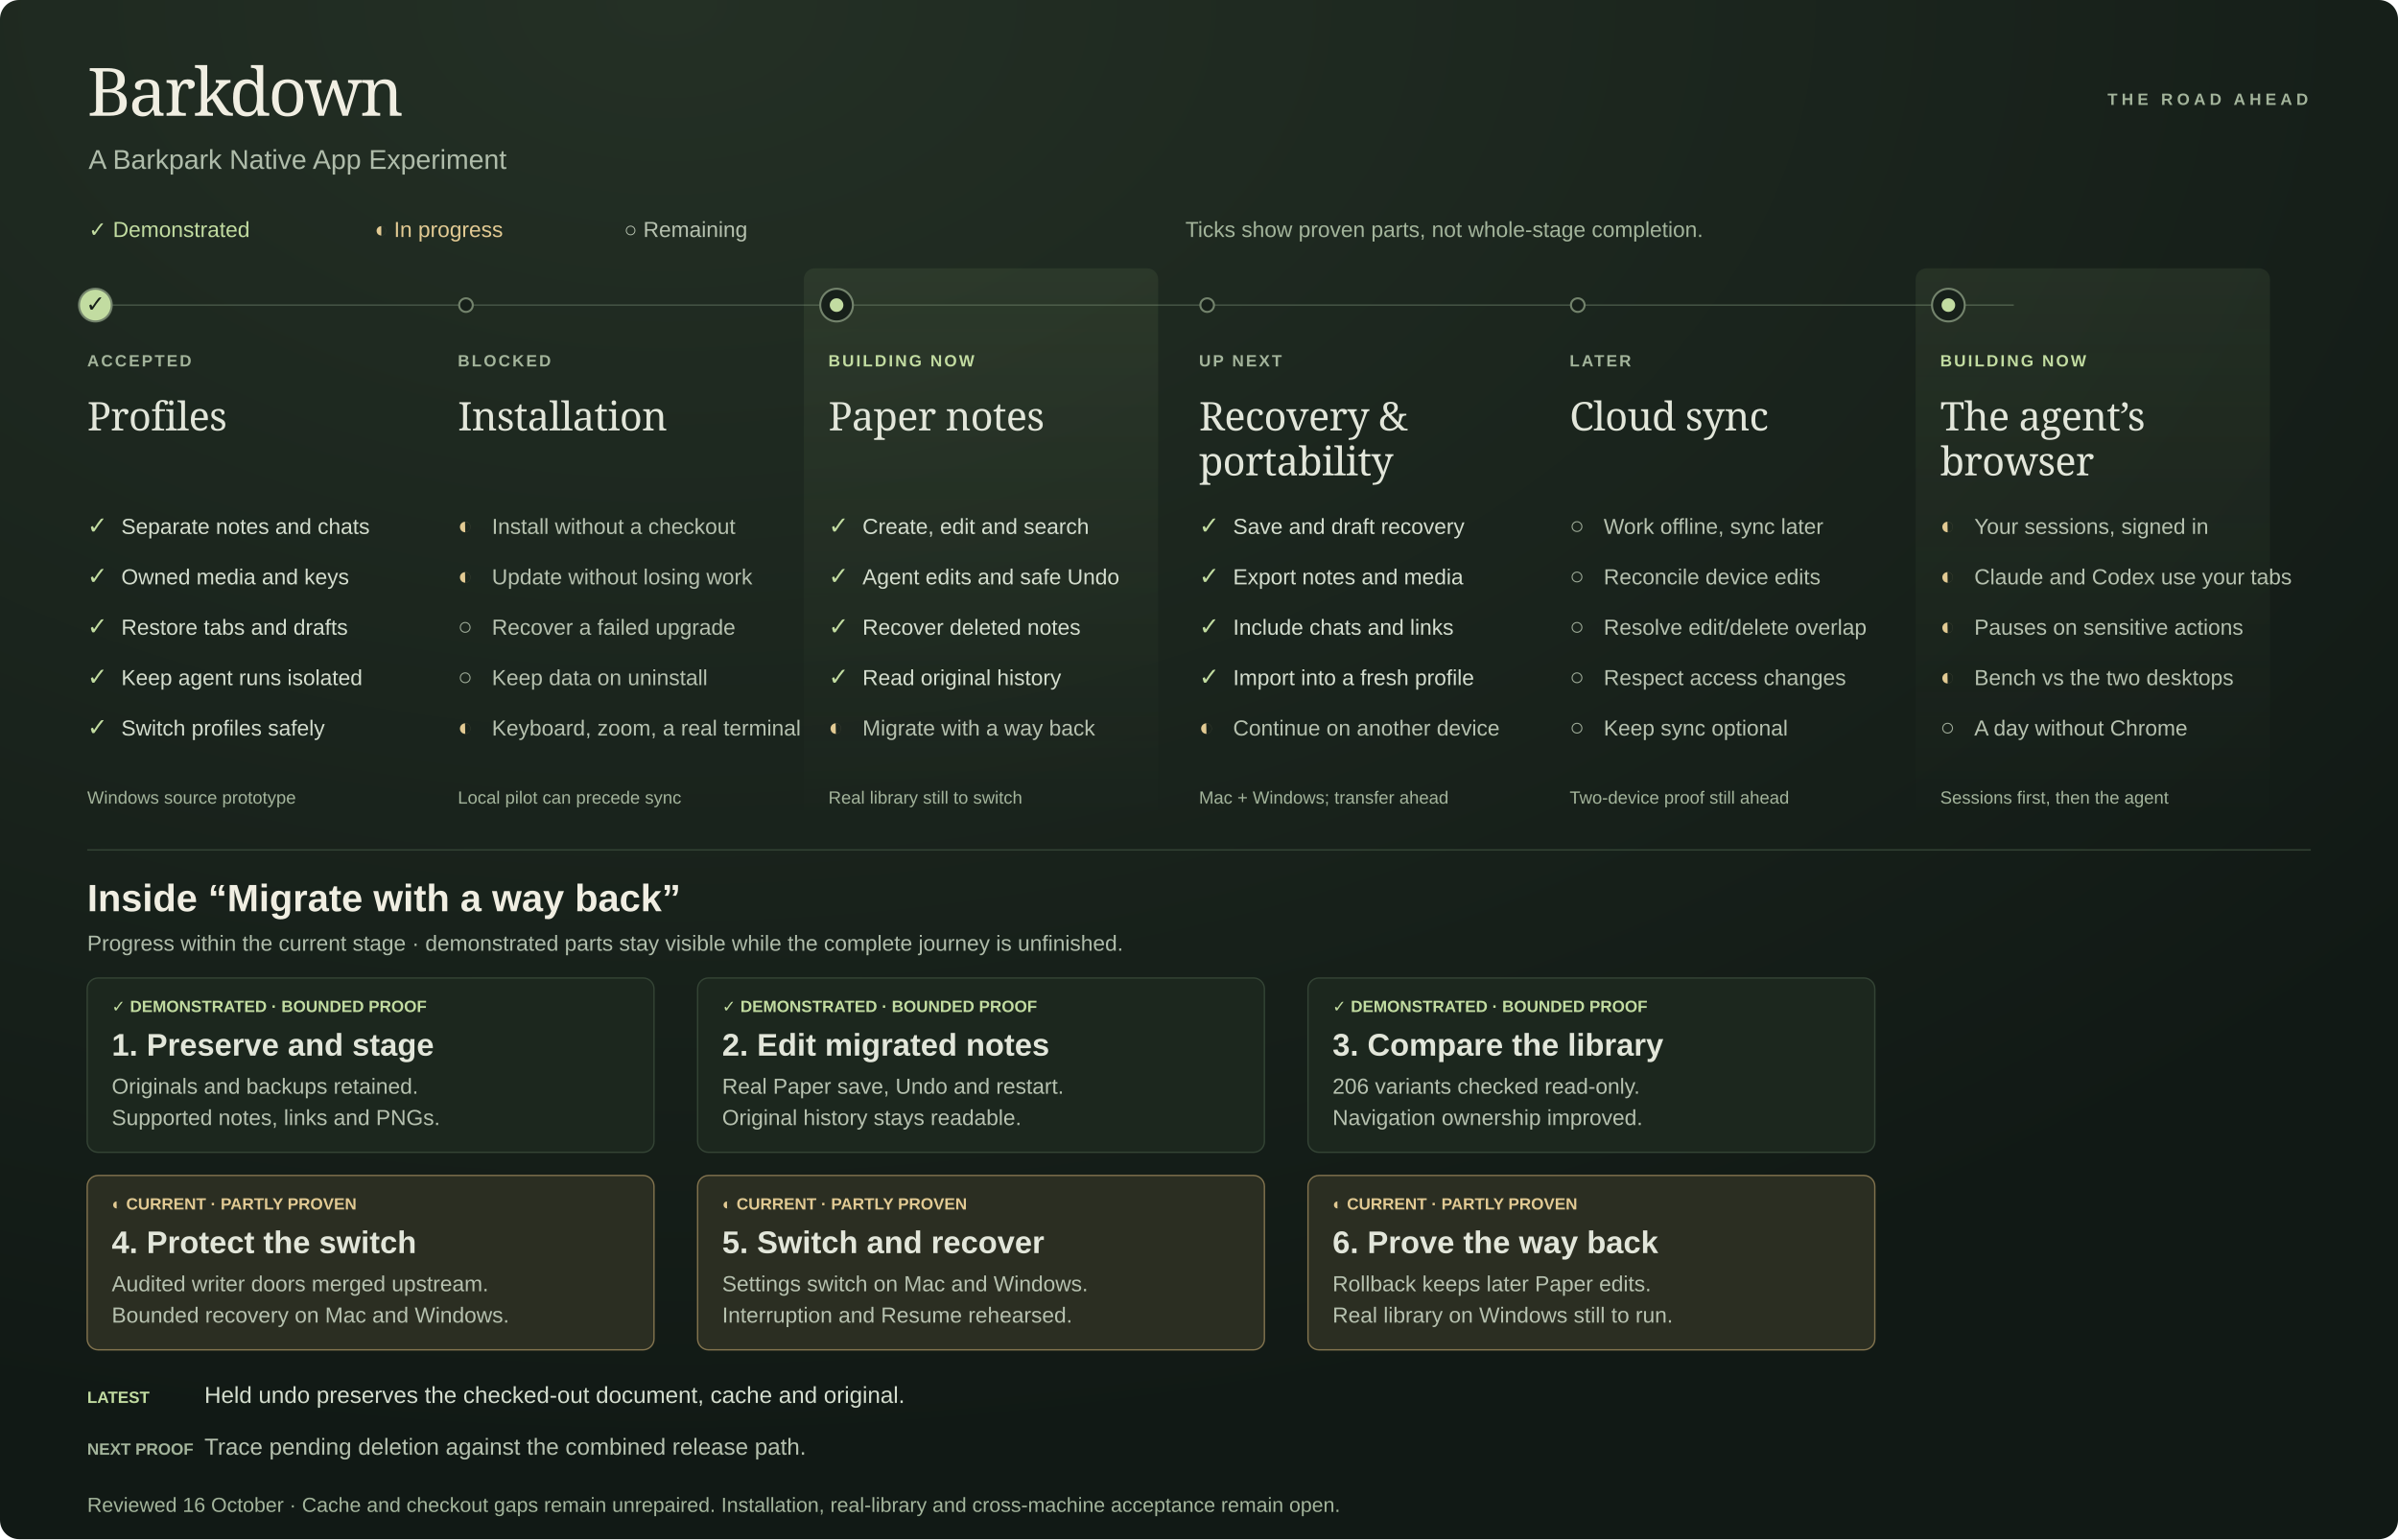
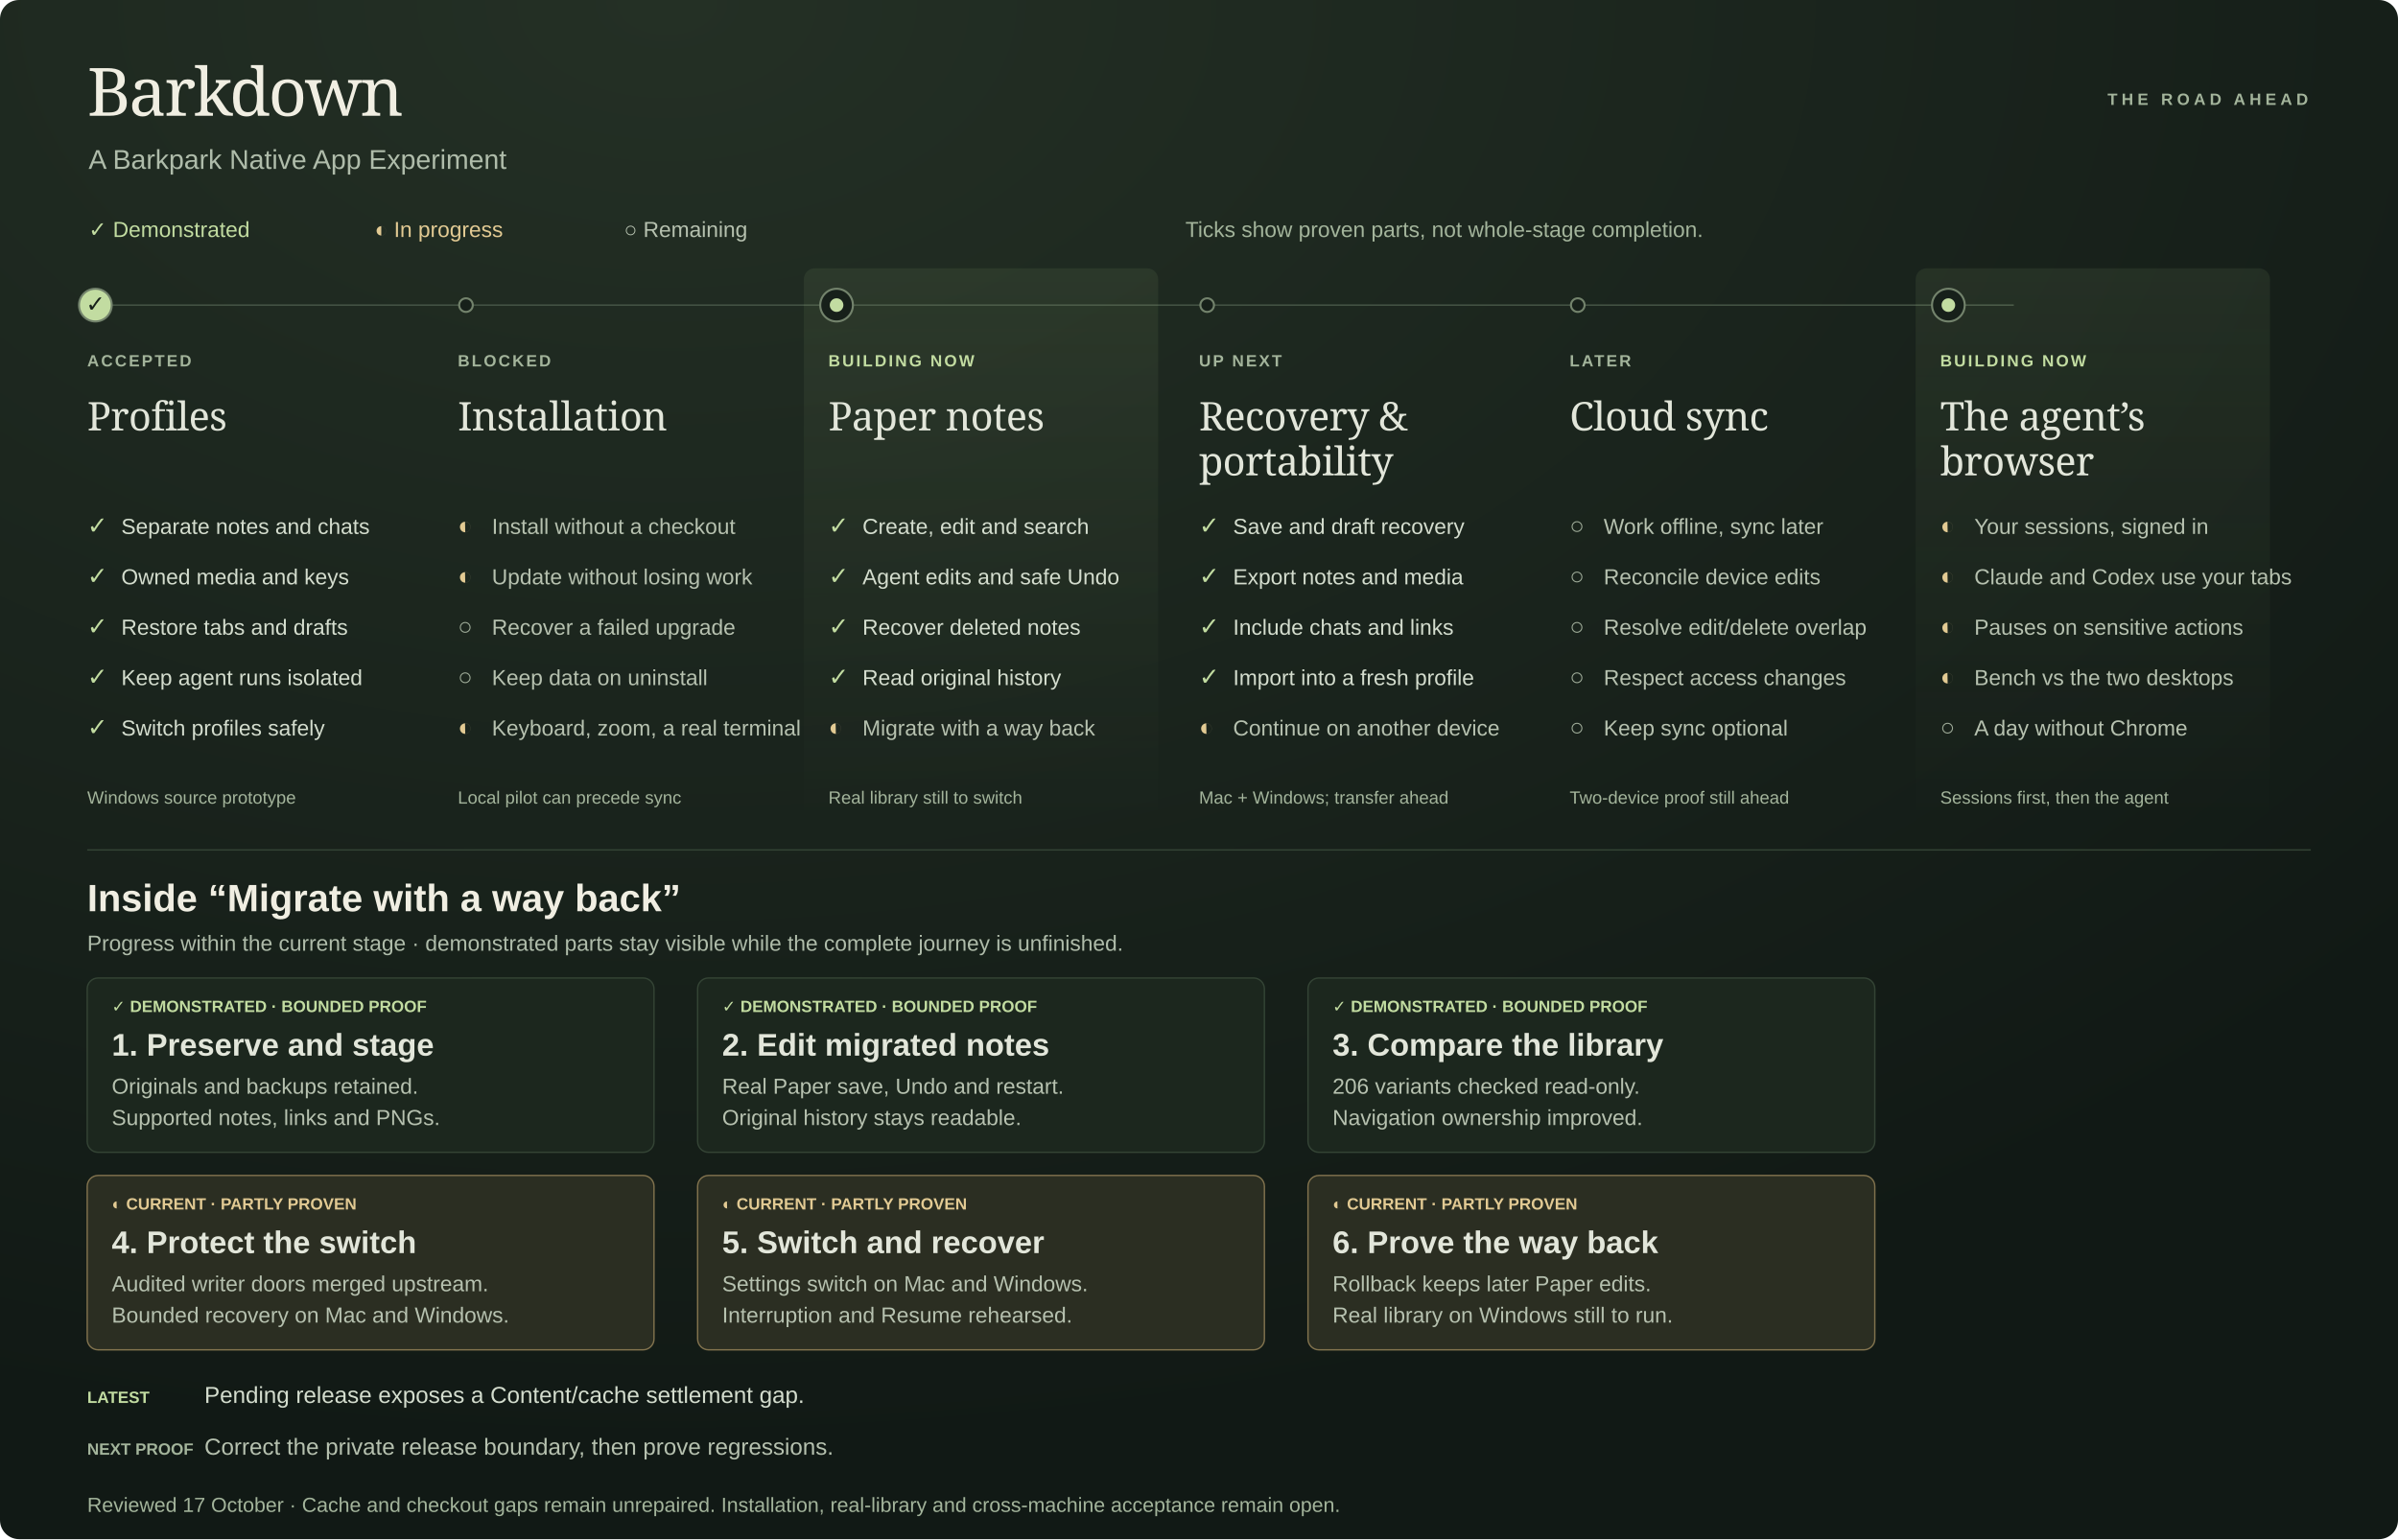
<svg xmlns="http://www.w3.org/2000/svg" width="1760" height="1130" viewBox="0 0 1760 1130" role="img" aria-labelledby="title desc">
  <defs>
    <radialGradient id="background" cx="28%" cy="0%" r="95%">
      <stop stop-color="#243025" />
      <stop offset="1" stop-color="#111915" />
    </radialGradient>
    <linearGradient id="focus" x2="0" y2="1">
      <stop stop-color="#a9c787" stop-opacity=".09" />
      <stop offset="1" stop-color="#a9c787" stop-opacity="0" />
    </linearGradient>
  </defs>
  <g font-family="Segoe UI, Arial, sans-serif">
    <rect width="1760" height="1130" rx="14" fill="url(#background)" />
    <text x="64" y="85" font-family="Georgia, serif" font-size="49" letter-spacing="-1.5" fill="#f0eee2">Barkdown</text>
    <text x="65" y="124" font-size="20" fill="#afbcaa" font-weight="400">A Barkpark Native App Experiment</text>
    <text x="1694" y="77" text-anchor="end" font-size="12" font-weight="600" letter-spacing="3" fill="#a3b49b">THE ROAD AHEAD</text>
    <text x="65" y="174" font-size="16" fill="#c2dca1" font-weight="400">✓  Demonstrated</text>
    <text x="275" y="174" font-size="16" fill="#e2ca93" font-weight="400">◐  In progress</text>
    <text x="458" y="174" font-size="16" fill="#b6c1af" font-weight="400">○  Remaining</text>
    <text x="870" y="174" font-size="16" fill="#a3b49b" font-weight="400">Ticks show proven parts, not whole-stage completion.</text>
    <path d="M70 224H1478" stroke="#475747" stroke-width="1" />
    <g data-phase="P1">
      <circle cx="70" cy="224" r="12" fill="#c2dca1" stroke="#73836c" stroke-width="1.5" />
      <text x="63" y="229" font-size="17" fill="#17201a" font-weight="600">✓</text>
      <text x="64" y="269" font-size="12" letter-spacing="1.5" font-weight="600" fill="#a3b49b">ACCEPTED</text>
      <text x="64" y="316" dy="0" font-family="Georgia, serif" font-size="29" letter-spacing="-.4" fill="#e2e6da">Profiles</text>
      <text x="64" y="392" font-size="18" fill="#c2dca1" font-weight="600">✓</text>
      <text x="89" y="392" font-size="16" fill="#d4ddce" font-weight="400">Separate notes and chats</text>
      <text x="64" y="429" font-size="18" fill="#c2dca1" font-weight="600">✓</text>
      <text x="89" y="429" font-size="16" fill="#d4ddce" font-weight="400">Owned media and keys</text>
      <text x="64" y="466" font-size="18" fill="#c2dca1" font-weight="600">✓</text>
      <text x="89" y="466" font-size="16" fill="#d4ddce" font-weight="400">Restore tabs and drafts</text>
      <text x="64" y="503" font-size="18" fill="#c2dca1" font-weight="600">✓</text>
      <text x="89" y="503" font-size="16" fill="#d4ddce" font-weight="400">Keep agent runs isolated</text>
      <text x="64" y="540" font-size="18" fill="#c2dca1" font-weight="600">✓</text>
      <text x="89" y="540" font-size="16" fill="#d4ddce" font-weight="400">Switch profiles safely</text>
      <text x="64" y="590" font-size="13" fill="#a3b49b" font-weight="400">Windows source prototype</text>
    </g>
    <g data-phase="P5">
      <circle cx="342" cy="224" r="5" fill="#17201a" stroke="#73836c" stroke-width="1.5" />
      <text x="336" y="269" font-size="12" letter-spacing="1.5" font-weight="600" fill="#a3b49b">BLOCKED</text>
      <text x="336" y="316" dy="0" font-family="Georgia, serif" font-size="29" letter-spacing="-.4" fill="#e2e6da">Installation</text>
      <text x="336" y="392" font-size="18" fill="#e2ca93" font-weight="600">◐</text>
      <text x="361" y="392" font-size="16" fill="#b6c1af" font-weight="400">Install without a checkout</text>
      <text x="336" y="429" font-size="18" fill="#e2ca93" font-weight="600">◐</text>
      <text x="361" y="429" font-size="16" fill="#b6c1af" font-weight="400">Update without losing work</text>
      <text x="336" y="466" font-size="18" fill="#9fac99" font-weight="600">○</text>
      <text x="361" y="466" font-size="16" fill="#b6c1af" font-weight="400">Recover a failed upgrade</text>
      <text x="336" y="503" font-size="18" fill="#9fac99" font-weight="600">○</text>
      <text x="361" y="503" font-size="16" fill="#b6c1af" font-weight="400">Keep data on uninstall</text>
      <text x="336" y="540" font-size="18" fill="#e2ca93" font-weight="600">◐</text>
      <text x="361" y="540" font-size="16" fill="#b6c1af" font-weight="400">Keyboard, zoom, a real terminal</text>
      <text x="336" y="590" font-size="13" fill="#a3b49b" font-weight="400">Local pilot can precede sync</text>
    </g>
    <g data-phase="P2">
      <rect x="590" y="197" width="260" height="410" rx="8" fill="url(#focus)" />
      <circle cx="614" cy="224" r="12" fill="#17201a" stroke="#73836c" stroke-width="1.5" />
      <circle cx="614" cy="224" r="5" fill="#c2dca1" />
      <text x="608" y="269" font-size="12" letter-spacing="1.5" font-weight="600" fill="#c2dca1">BUILDING NOW</text>
      <text x="608" y="316" dy="0" font-family="Georgia, serif" font-size="29" letter-spacing="-.4" fill="#e2e6da">Paper notes</text>
      <text x="608" y="392" font-size="18" fill="#c2dca1" font-weight="600">✓</text>
      <text x="633" y="392" font-size="16" fill="#d4ddce" font-weight="400">Create, edit and search</text>
      <text x="608" y="429" font-size="18" fill="#c2dca1" font-weight="600">✓</text>
      <text x="633" y="429" font-size="16" fill="#d4ddce" font-weight="400">Agent edits and safe Undo</text>
      <text x="608" y="466" font-size="18" fill="#c2dca1" font-weight="600">✓</text>
      <text x="633" y="466" font-size="16" fill="#d4ddce" font-weight="400">Recover deleted notes</text>
      <text x="608" y="503" font-size="18" fill="#c2dca1" font-weight="600">✓</text>
      <text x="633" y="503" font-size="16" fill="#d4ddce" font-weight="400">Read original history</text>
      <text x="608" y="540" font-size="18" fill="#e2ca93" font-weight="600">◐</text>
      <text x="633" y="540" font-size="16" fill="#b6c1af" font-weight="400">Migrate with a way back</text>
      <text x="608" y="590" font-size="13" fill="#a3b49b" font-weight="400">Real library still to switch</text>
    </g>
    <g data-phase="P3">
      <circle cx="886" cy="224" r="5" fill="#17201a" stroke="#73836c" stroke-width="1.5" />
      <text x="880" y="269" font-size="12" letter-spacing="1.5" font-weight="600" fill="#a3b49b">UP NEXT</text>
      <text x="880" y="316" dy="0" font-family="Georgia, serif" font-size="29" letter-spacing="-.4" fill="#e2e6da">Recovery &amp;</text>
      <text x="880" y="316" dy="33" font-family="Georgia, serif" font-size="29" letter-spacing="-.4" fill="#e2e6da">portability</text>
      <text x="880" y="392" font-size="18" fill="#c2dca1" font-weight="600">✓</text>
      <text x="905" y="392" font-size="16" fill="#d4ddce" font-weight="400">Save and draft recovery</text>
      <text x="880" y="429" font-size="18" fill="#c2dca1" font-weight="600">✓</text>
      <text x="905" y="429" font-size="16" fill="#d4ddce" font-weight="400">Export notes and media</text>
      <text x="880" y="466" font-size="18" fill="#c2dca1" font-weight="600">✓</text>
      <text x="905" y="466" font-size="16" fill="#d4ddce" font-weight="400">Include chats and links</text>
      <text x="880" y="503" font-size="18" fill="#c2dca1" font-weight="600">✓</text>
      <text x="905" y="503" font-size="16" fill="#d4ddce" font-weight="400">Import into a fresh profile</text>
      <text x="880" y="540" font-size="18" fill="#e2ca93" font-weight="600">◐</text>
      <text x="905" y="540" font-size="16" fill="#b6c1af" font-weight="400">Continue on another device</text>
      <text x="880" y="590" font-size="13" fill="#a3b49b" font-weight="400">Mac + Windows; transfer ahead</text>
    </g>
    <g data-phase="P4">
      <circle cx="1158" cy="224" r="5" fill="#17201a" stroke="#73836c" stroke-width="1.5" />
      <text x="1152" y="269" font-size="12" letter-spacing="1.5" font-weight="600" fill="#a3b49b">LATER</text>
      <text x="1152" y="316" dy="0" font-family="Georgia, serif" font-size="29" letter-spacing="-.4" fill="#e2e6da">Cloud sync</text>
      <text x="1152" y="392" font-size="18" fill="#9fac99" font-weight="600">○</text>
      <text x="1177" y="392" font-size="16" fill="#b6c1af" font-weight="400">Work offline, sync later</text>
      <text x="1152" y="429" font-size="18" fill="#9fac99" font-weight="600">○</text>
      <text x="1177" y="429" font-size="16" fill="#b6c1af" font-weight="400">Reconcile device edits</text>
      <text x="1152" y="466" font-size="18" fill="#9fac99" font-weight="600">○</text>
      <text x="1177" y="466" font-size="16" fill="#b6c1af" font-weight="400">Resolve edit/delete overlap</text>
      <text x="1152" y="503" font-size="18" fill="#9fac99" font-weight="600">○</text>
      <text x="1177" y="503" font-size="16" fill="#b6c1af" font-weight="400">Respect access changes</text>
      <text x="1152" y="540" font-size="18" fill="#9fac99" font-weight="600">○</text>
      <text x="1177" y="540" font-size="16" fill="#b6c1af" font-weight="400">Keep sync optional</text>
      <text x="1152" y="590" font-size="13" fill="#a3b49b" font-weight="400">Two-device proof still ahead</text>
    </g>
    <g data-phase="P6">
      <rect x="1406" y="197" width="260" height="410" rx="8" fill="url(#focus)" />
      <circle cx="1430" cy="224" r="12" fill="#17201a" stroke="#73836c" stroke-width="1.5" />
      <circle cx="1430" cy="224" r="5" fill="#c2dca1" />
      <text x="1424" y="269" font-size="12" letter-spacing="1.5" font-weight="600" fill="#c2dca1">BUILDING NOW</text>
      <text x="1424" y="316" dy="0" font-family="Georgia, serif" font-size="29" letter-spacing="-.4" fill="#e2e6da">The agent’s</text>
      <text x="1424" y="316" dy="33" font-family="Georgia, serif" font-size="29" letter-spacing="-.4" fill="#e2e6da">browser</text>
      <text x="1424" y="392" font-size="18" fill="#e2ca93" font-weight="600">◐</text>
      <text x="1449" y="392" font-size="16" fill="#b6c1af" font-weight="400">Your sessions, signed in</text>
      <text x="1424" y="429" font-size="18" fill="#e2ca93" font-weight="600">◐</text>
      <text x="1449" y="429" font-size="16" fill="#b6c1af" font-weight="400">Claude and Codex use your tabs</text>
      <text x="1424" y="466" font-size="18" fill="#e2ca93" font-weight="600">◐</text>
      <text x="1449" y="466" font-size="16" fill="#b6c1af" font-weight="400">Pauses on sensitive actions</text>
      <text x="1424" y="503" font-size="18" fill="#e2ca93" font-weight="600">◐</text>
      <text x="1449" y="503" font-size="16" fill="#b6c1af" font-weight="400">Bench vs the two desktops</text>
      <text x="1424" y="540" font-size="18" fill="#9fac99" font-weight="600">○</text>
      <text x="1449" y="540" font-size="16" fill="#b6c1af" font-weight="400">A day without Chrome</text>
      <text x="1424" y="590" font-size="13" fill="#a3b49b" font-weight="400">Sessions first, then the agent</text>
    </g>
    <path d="M64 624H1696" stroke="#344435" />
    <text x="64" y="669" font-size="28" fill="#f0eee2" font-weight="600">Inside “Migrate with a way back”</text>
    <text x="64" y="698" font-size="16" fill="#afbcaa" font-weight="400">Progress within the current stage · demonstrated parts stay visible while the complete journey is unfinished.</text>
    <g data-migration-step="1">
      <rect x="64" y="718" width="416" height="128" rx="8" fill="#1c271e" stroke="#344435" />
      <text x="82" y="743" font-size="12" fill="#c2dca1" font-weight="600">✓  DEMONSTRATED · BOUNDED PROOF</text>
      <text x="82" y="775" font-size="23" fill="#e2e6da" font-weight="600">1. Preserve and stage</text>
      <text x="82" y="803" font-size="16" fill="#b6c1af" font-weight="400">Originals and backups retained.</text>
      <text x="82" y="826" font-size="16" fill="#b6c1af" font-weight="400">Supported notes, links and PNGs.</text>
    </g>
    <g data-migration-step="2">
      <rect x="512" y="718" width="416" height="128" rx="8" fill="#1c271e" stroke="#344435" />
      <text x="530" y="743" font-size="12" fill="#c2dca1" font-weight="600">✓  DEMONSTRATED · BOUNDED PROOF</text>
      <text x="530" y="775" font-size="23" fill="#e2e6da" font-weight="600">2. Edit migrated notes</text>
      <text x="530" y="803" font-size="16" fill="#b6c1af" font-weight="400">Real Paper save, Undo and restart.</text>
      <text x="530" y="826" font-size="16" fill="#b6c1af" font-weight="400">Original history stays readable.</text>
    </g>
    <g data-migration-step="3">
      <rect x="960" y="718" width="416" height="128" rx="8" fill="#1c271e" stroke="#344435" />
      <text x="978" y="743" font-size="12" fill="#c2dca1" font-weight="600">✓  DEMONSTRATED · BOUNDED PROOF</text>
      <text x="978" y="775" font-size="23" fill="#e2e6da" font-weight="600">3. Compare the library</text>
      <text x="978" y="803" font-size="16" fill="#b6c1af" font-weight="400">206 variants checked read-only.</text>
      <text x="978" y="826" font-size="16" fill="#b6c1af" font-weight="400">Navigation ownership improved.</text>
    </g>
    <g data-migration-step="4">
      <rect x="64" y="863" width="416" height="128" rx="8" fill="#2b2e22" stroke="#82734e" />
      <text x="82" y="888" font-size="12" fill="#e2ca93" font-weight="600">◐  CURRENT · PARTLY PROVEN</text>
      <text x="82" y="920" font-size="23" fill="#e2e6da" font-weight="600">4. Protect the switch</text>
      <text x="82" y="948" font-size="16" fill="#b6c1af" font-weight="400">Audited writer doors merged upstream.</text>
      <text x="82" y="971" font-size="16" fill="#b6c1af" font-weight="400">Bounded recovery on Mac and Windows.</text>
    </g>
    <g data-migration-step="5">
      <rect x="512" y="863" width="416" height="128" rx="8" fill="#2b2e22" stroke="#82734e" />
      <text x="530" y="888" font-size="12" fill="#e2ca93" font-weight="600">◐  CURRENT · PARTLY PROVEN</text>
      <text x="530" y="920" font-size="23" fill="#e2e6da" font-weight="600">5. Switch and recover</text>
      <text x="530" y="948" font-size="16" fill="#b6c1af" font-weight="400">Settings switch on Mac and Windows.</text>
      <text x="530" y="971" font-size="16" fill="#b6c1af" font-weight="400">Interruption and Resume rehearsed.</text>
    </g>
    <g data-migration-step="6">
      <rect x="960" y="863" width="416" height="128" rx="8" fill="#2b2e22" stroke="#82734e" />
      <text x="978" y="888" font-size="12" fill="#e2ca93" font-weight="600">◐  CURRENT · PARTLY PROVEN</text>
      <text x="978" y="920" font-size="23" fill="#e2e6da" font-weight="600">6. Prove the way back</text>
      <text x="978" y="948" font-size="16" fill="#b6c1af" font-weight="400">Rollback keeps later Paper edits.</text>
      <text x="978" y="971" font-size="16" fill="#b6c1af" font-weight="400">Real library on Windows still to run.</text>
    </g>
    <text x="64" y="1030" font-size="12" fill="#c2dca1" font-weight="600">LATEST</text>
-     <text x="150" y="1030" font-size="17" fill="#d4ddce" font-weight="400">Held undo preserves the checked-out document, cache and original.</text>
+     <text x="150" y="1030" font-size="17" fill="#d4ddce" font-weight="400">Pending release exposes a Content/cache settlement gap.</text>
    <text x="64" y="1068" font-size="12" fill="#a3b49b" font-weight="600">NEXT PROOF</text>
-     <text x="150" y="1068" font-size="17" fill="#b6c1af" font-weight="400">Trace pending deletion against the combined release path.</text>
-     <text x="64" y="1110" font-size="15" fill="#a3b49b" font-weight="400">Reviewed 16 October · Cache and checkout gaps remain unrepaired. Installation, real-library and cross-machine acceptance remain open.</text>
+     <text x="150" y="1068" font-size="17" fill="#b6c1af" font-weight="400">Correct the private release boundary, then prove regressions.</text>
+     <text x="64" y="1110" font-size="15" fill="#a3b49b" font-weight="400">Reviewed 17 October · Cache and checkout gaps remain unrepaired. Installation, real-library and cross-machine acceptance remain open.</text>
  </g>
</svg>
